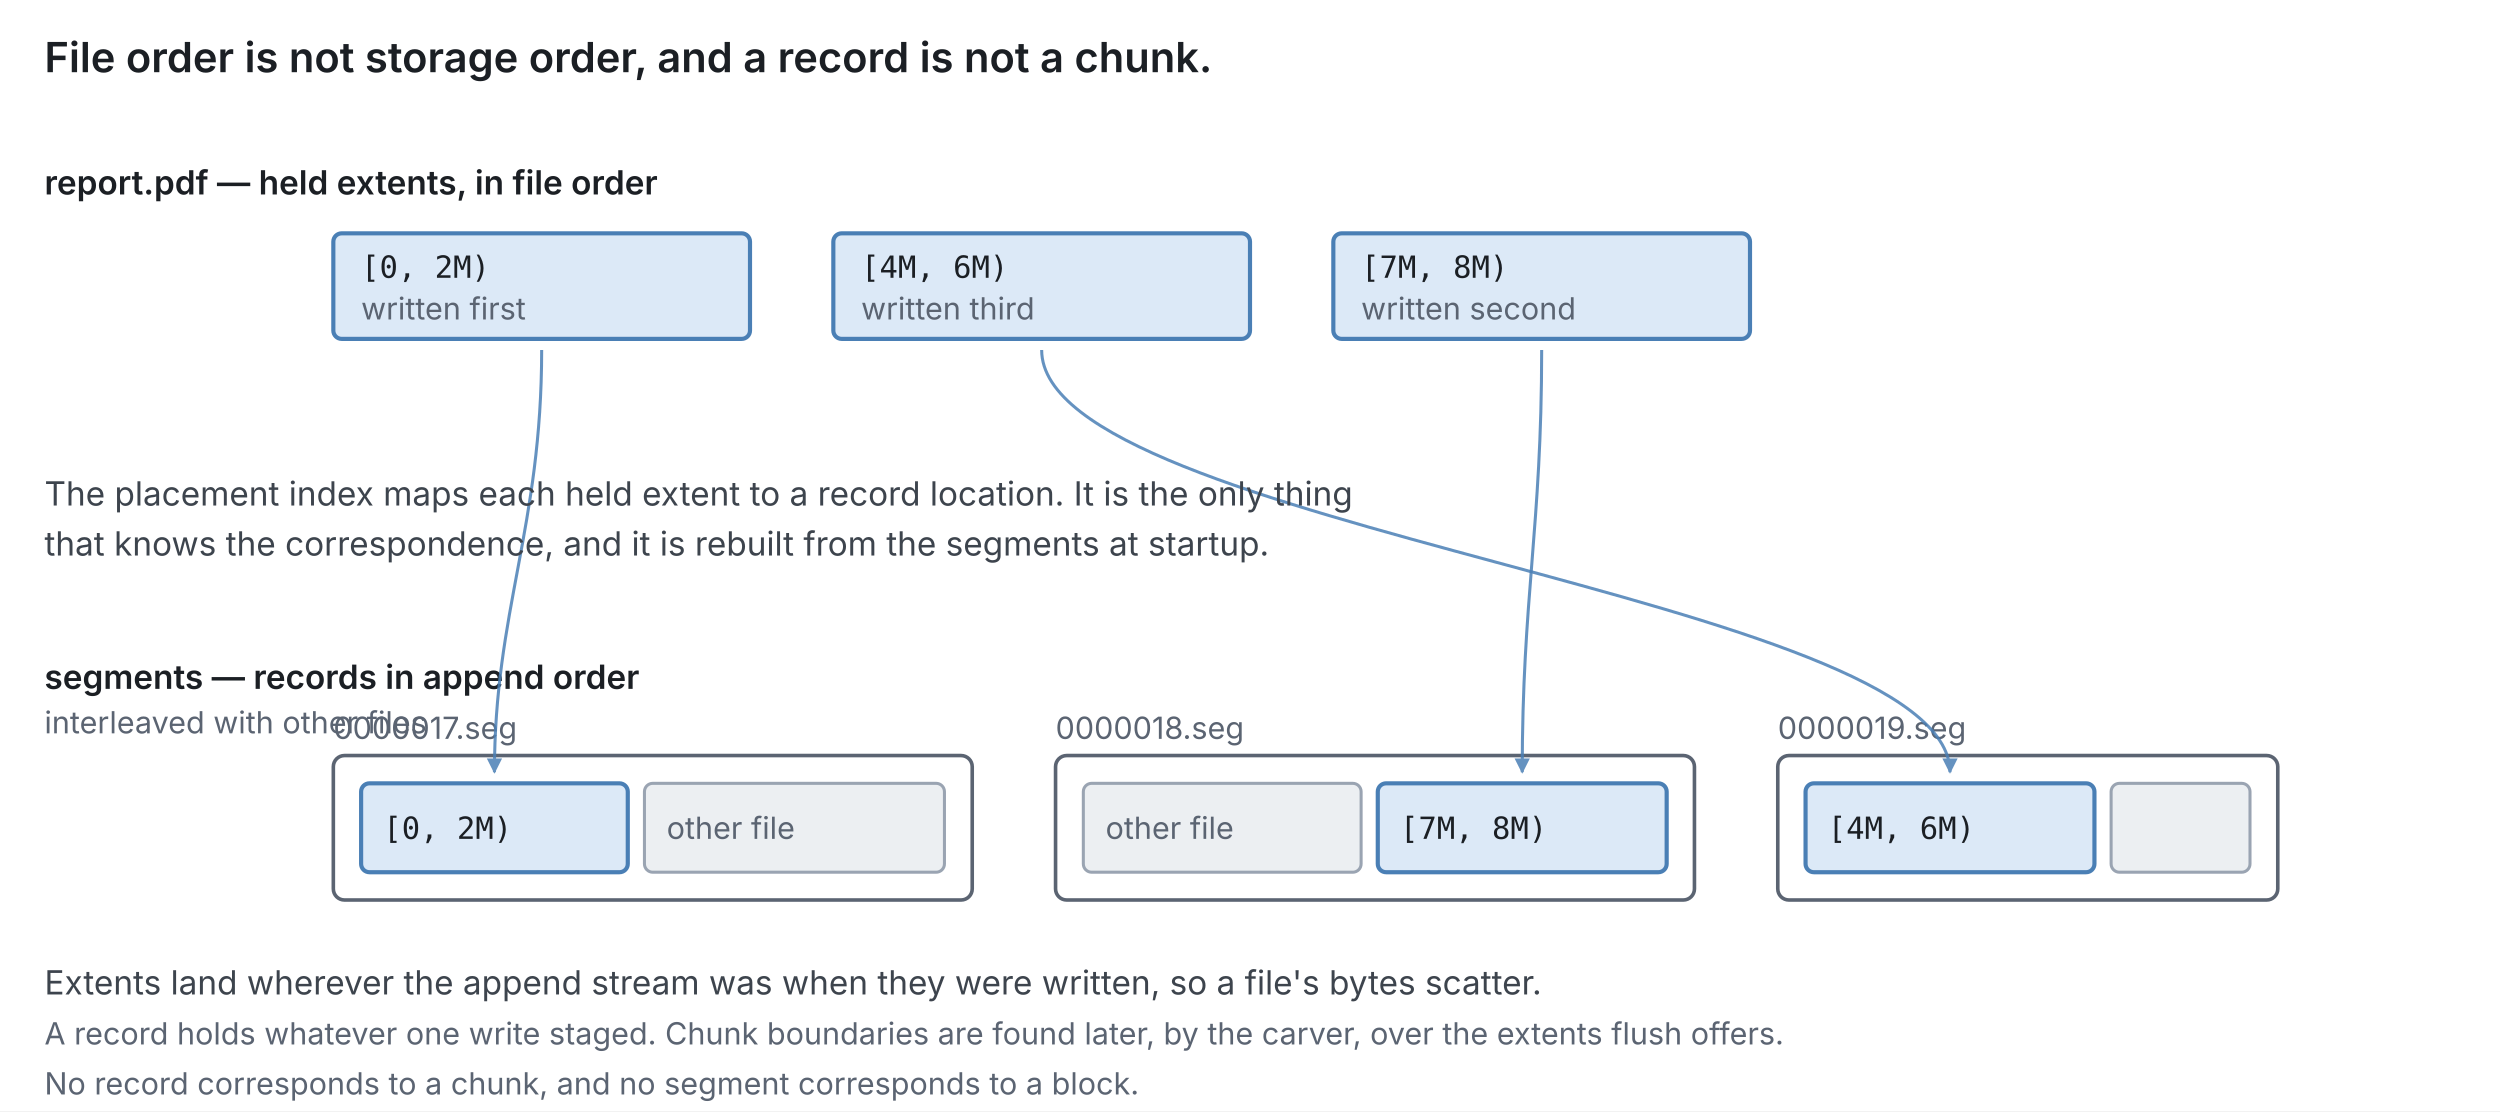
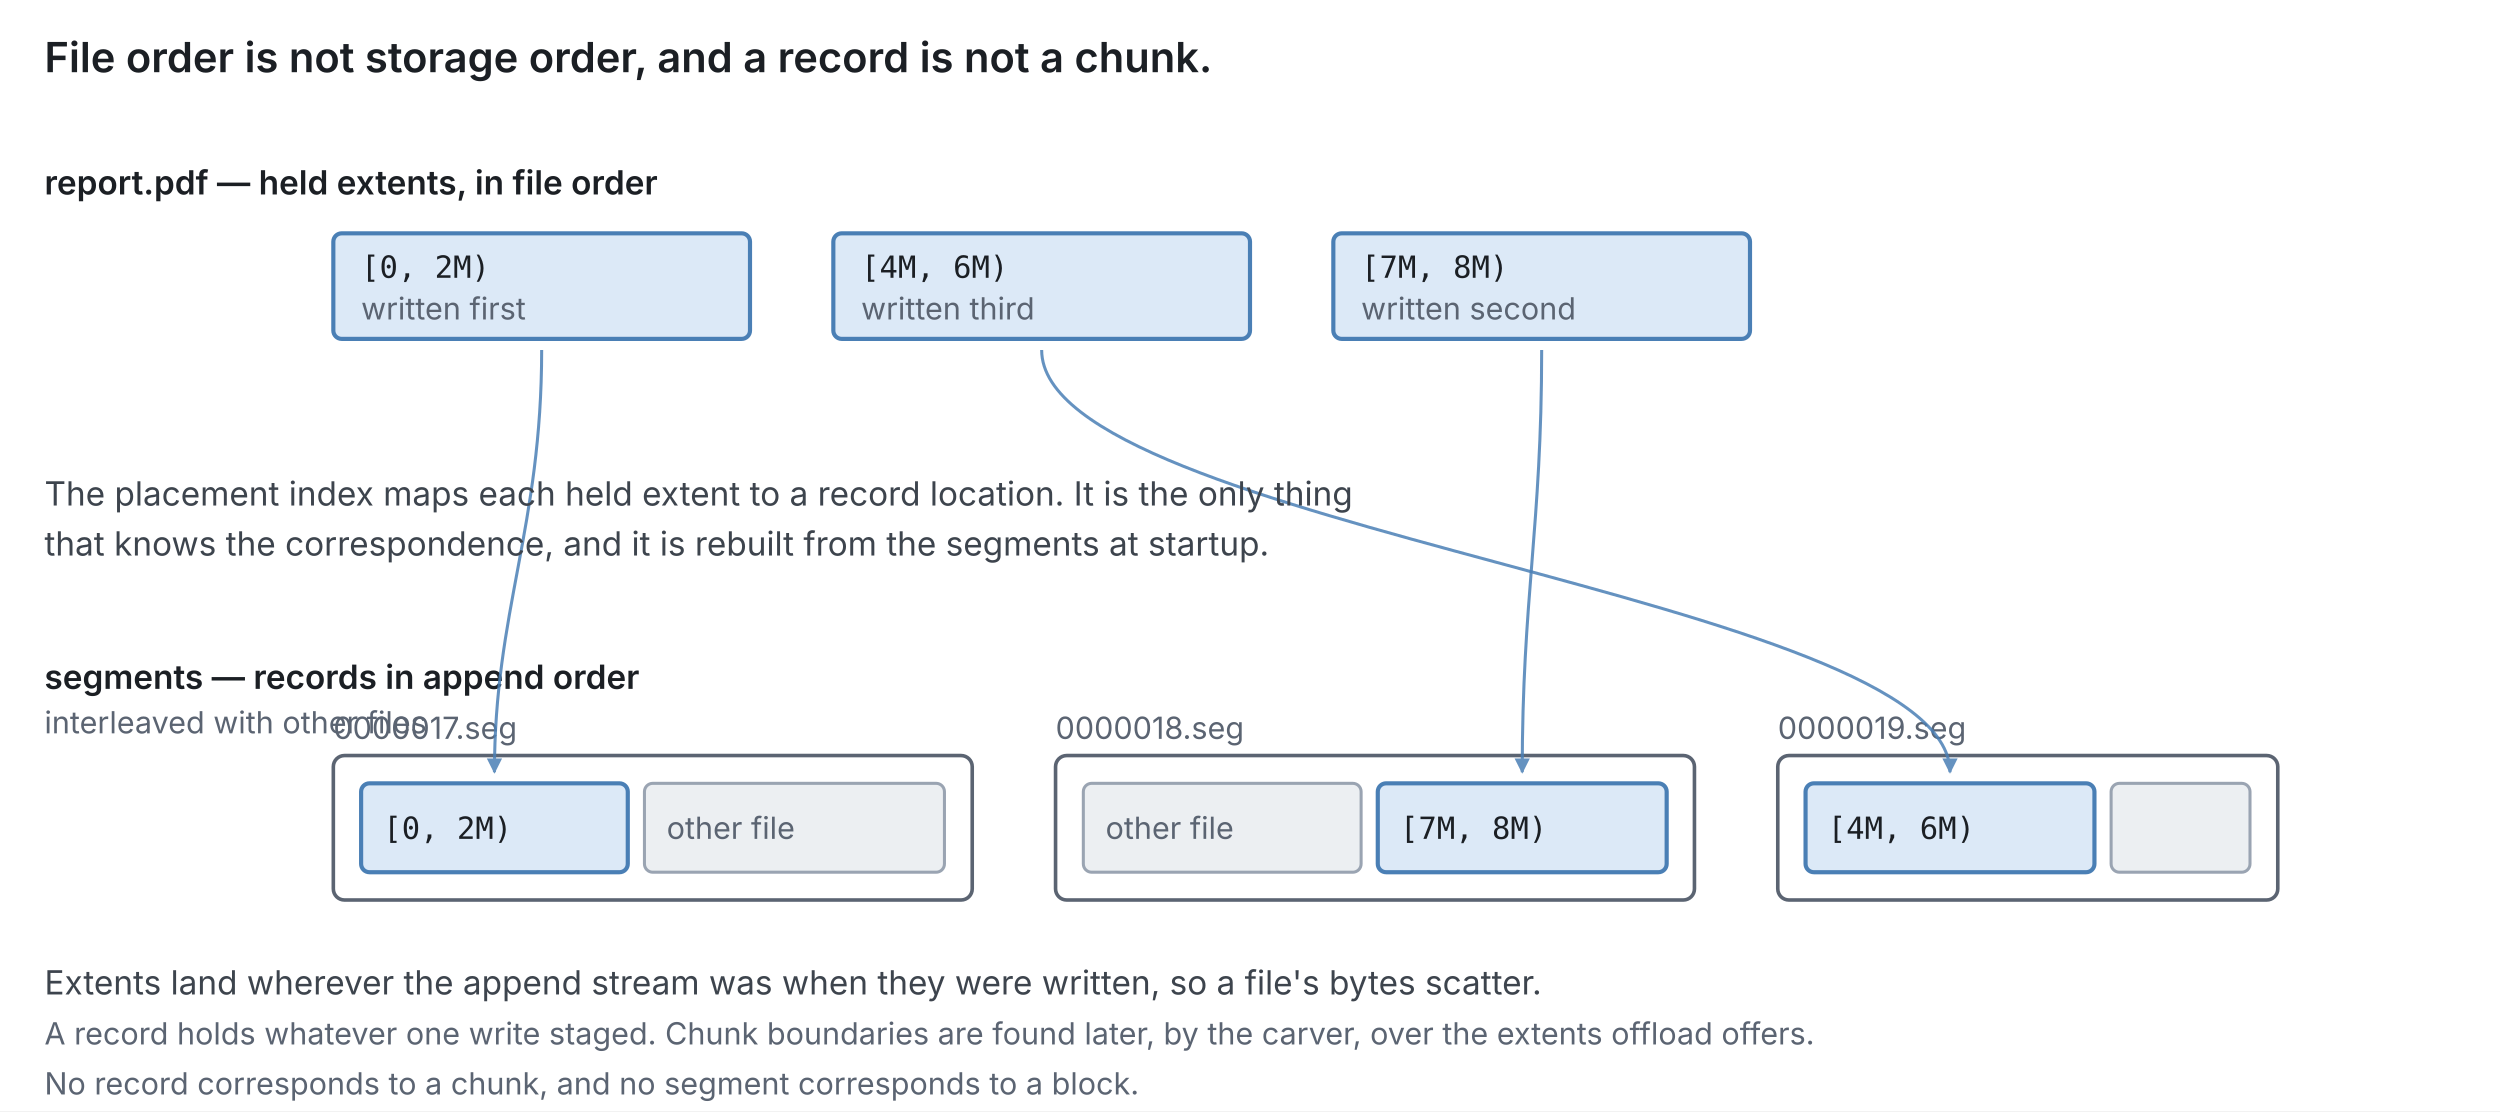
<svg xmlns="http://www.w3.org/2000/svg" viewBox="0 0 900 400" width="900" height="400" font-family="system-ui,-apple-system,Segoe UI,sans-serif">
  <defs>
    <marker id="p" viewBox="0 0 10 10" refX="9" refY="5" markerWidth="5" markerHeight="5" orient="auto-start-reverse">
      <path d="M0,0 L10,5 L0,10 z" fill="#4a7fb5" />
    </marker>
    <style>
      .t  { font-size: 15px; font-weight: 600; fill: #1b1f24 }
      .rl { font-size: 12px; font-weight: 600; fill: #1b1f24 }
      .l  { font-size: 12px; fill: #3d444d }
      .s  { font-size: 11px; fill: #5b6472 }
      .m  { font-family: ui-monospace,SFMono-Regular,Menlo,monospace; font-size: 11px; fill: #1b1f24 }
      .ours  { fill: #dce9f7; stroke: #4a7fb5; stroke-width: 1.5 }
      .other { fill: #eceff2; stroke: #9aa4b2; stroke-width: 1.1 }
      .seg   { fill: none; stroke: #5b6472; stroke-width: 1.3 }
      .link  { stroke: #4a7fb5; stroke-width: 1.1; fill: none; marker-end: url(#p); opacity: .85 }
    </style>
  </defs>
  <rect width="900" height="400" fill="#ffffff" />
  <text x="16" y="26" class="t">File order is not storage order, and a record is not a chunk.</text>
  <text x="16" y="70" class="rl">report.pdf — held extents, in file order</text>
  <rect x="120" y="84" width="150" height="38" rx="3" class="ours" />
  <text x="130" y="100" class="m">[0, 2M)</text>
  <text x="130" y="115" class="s">written first</text>
  <rect x="300" y="84" width="150" height="38" rx="3" class="ours" />
  <text x="310" y="100" class="m">[4M, 6M)</text>
  <text x="310" y="115" class="s">written third</text>
  <rect x="480" y="84" width="150" height="38" rx="3" class="ours" />
  <text x="490" y="100" class="m">[7M, 8M)</text>
  <text x="490" y="115" class="s">written second</text>
  <text x="16" y="248" class="rl">segments — records in append order</text>
  <text x="16" y="264" class="s">interleaved with other files</text>
  <rect x="120" y="272" width="230" height="52" rx="4" class="seg" />
  <text x="120" y="266" class="s">0000017.seg</text>
  <rect x="130" y="282" width="96" height="32" rx="3" class="ours" />
  <text x="138" y="302" class="m">[0, 2M)</text>
  <rect x="232" y="282" width="108" height="32" rx="3" class="other" />
  <text x="240" y="302" class="s">other file</text>
  <rect x="380" y="272" width="230" height="52" rx="4" class="seg" />
  <text x="380" y="266" class="s">0000018.seg</text>
  <rect x="390" y="282" width="100" height="32" rx="3" class="other" />
  <text x="398" y="302" class="s">other file</text>
  <rect x="496" y="282" width="104" height="32" rx="3" class="ours" />
  <text x="504" y="302" class="m">[7M, 8M)</text>
  <rect x="640" y="272" width="180" height="52" rx="4" class="seg" />
  <text x="640" y="266" class="s">0000019.seg</text>
  <rect x="650" y="282" width="104" height="32" rx="3" class="ours" />
  <text x="658" y="302" class="m">[4M, 6M)</text>
  <rect x="760" y="282" width="50" height="32" rx="3" class="other" />
  <path d="M195,126 C195,190 178,220 178,278" class="link" />
  <path d="M375,126 C375,190 702,215 702,278" class="link" />
  <path d="M555,126 C555,190 548,215 548,278" class="link" />
  <text x="16" y="182" class="l">The placement index maps each held extent to a record location. It is the only thing</text>
  <text x="16" y="200" class="l">that knows the correspondence, and it is rebuilt from the segments at startup.</text>
  <text x="16" y="358" class="l">Extents land wherever the append stream was when they were written, so a file's bytes scatter.</text>
-   <text x="16" y="376" class="s">A record holds whatever one write staged. Chunk boundaries are found later, by the carver, over the extents flush offers.</text>
+   <text x="16" y="376" class="s">A record holds whatever one write staged. Chunk boundaries are found later, by the carver, over the extents offload offers.</text>
  <text x="16" y="394" class="s">No record corresponds to a chunk, and no segment corresponds to a block.</text>
</svg>
